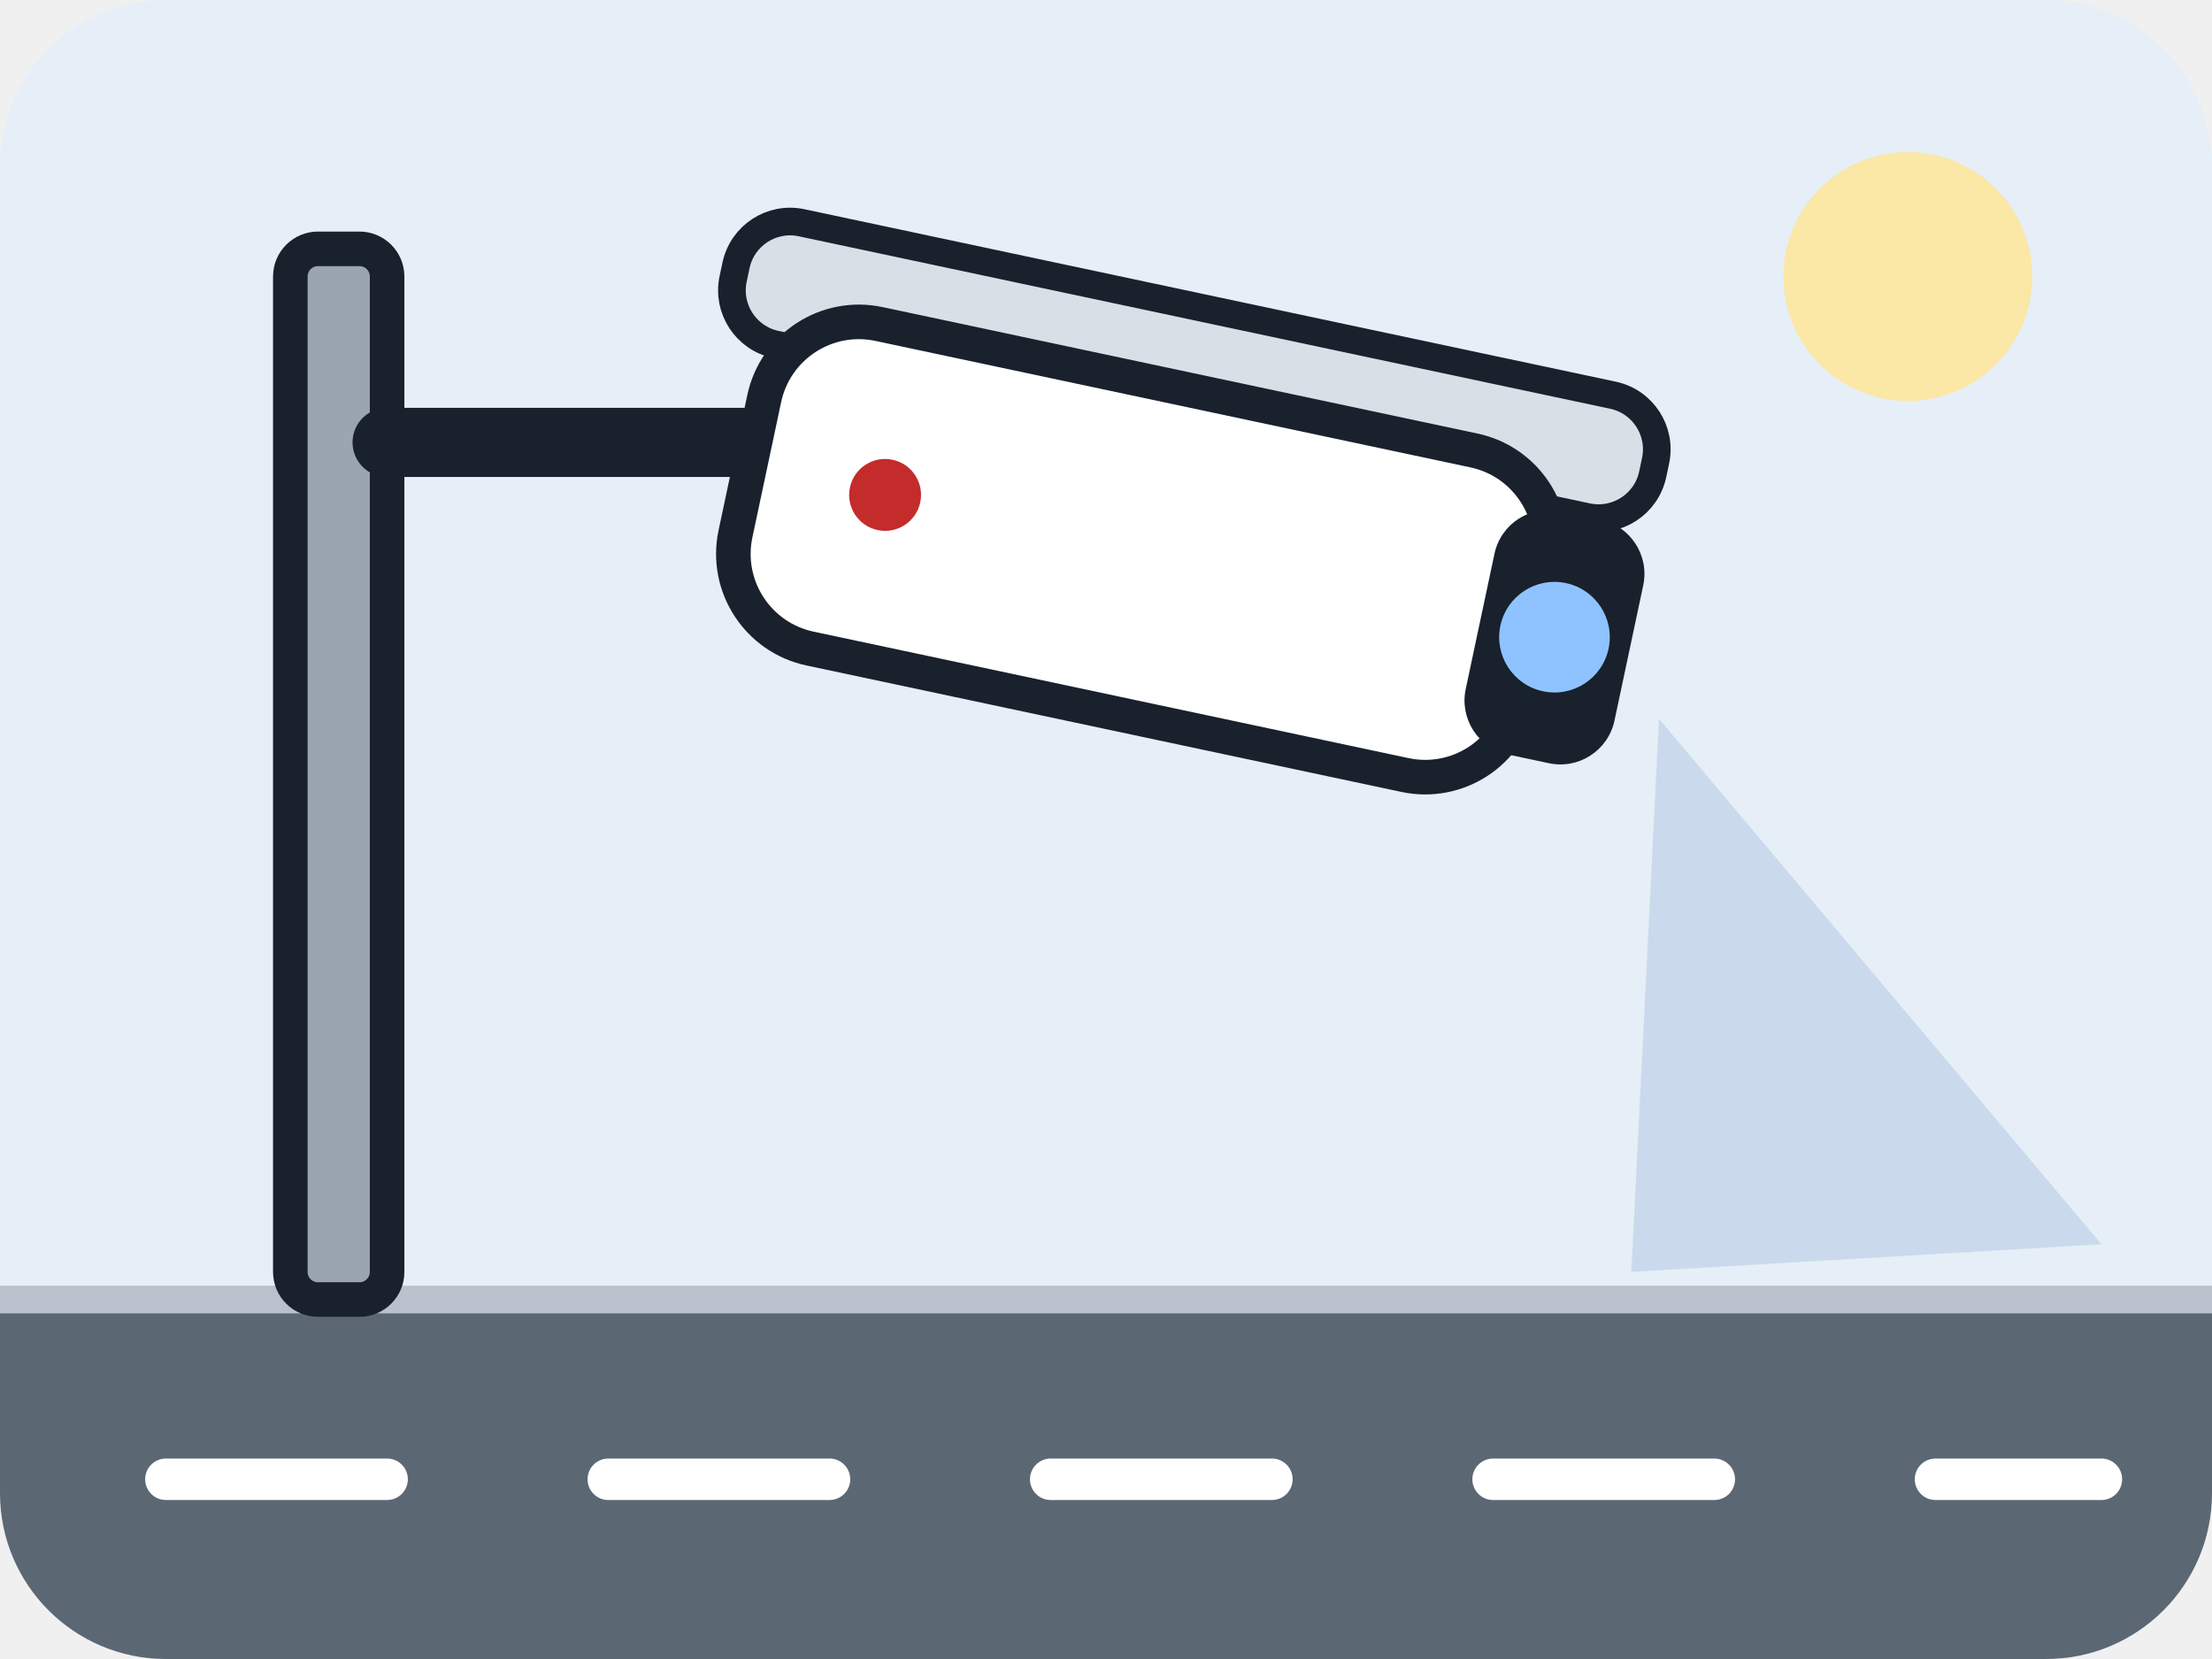
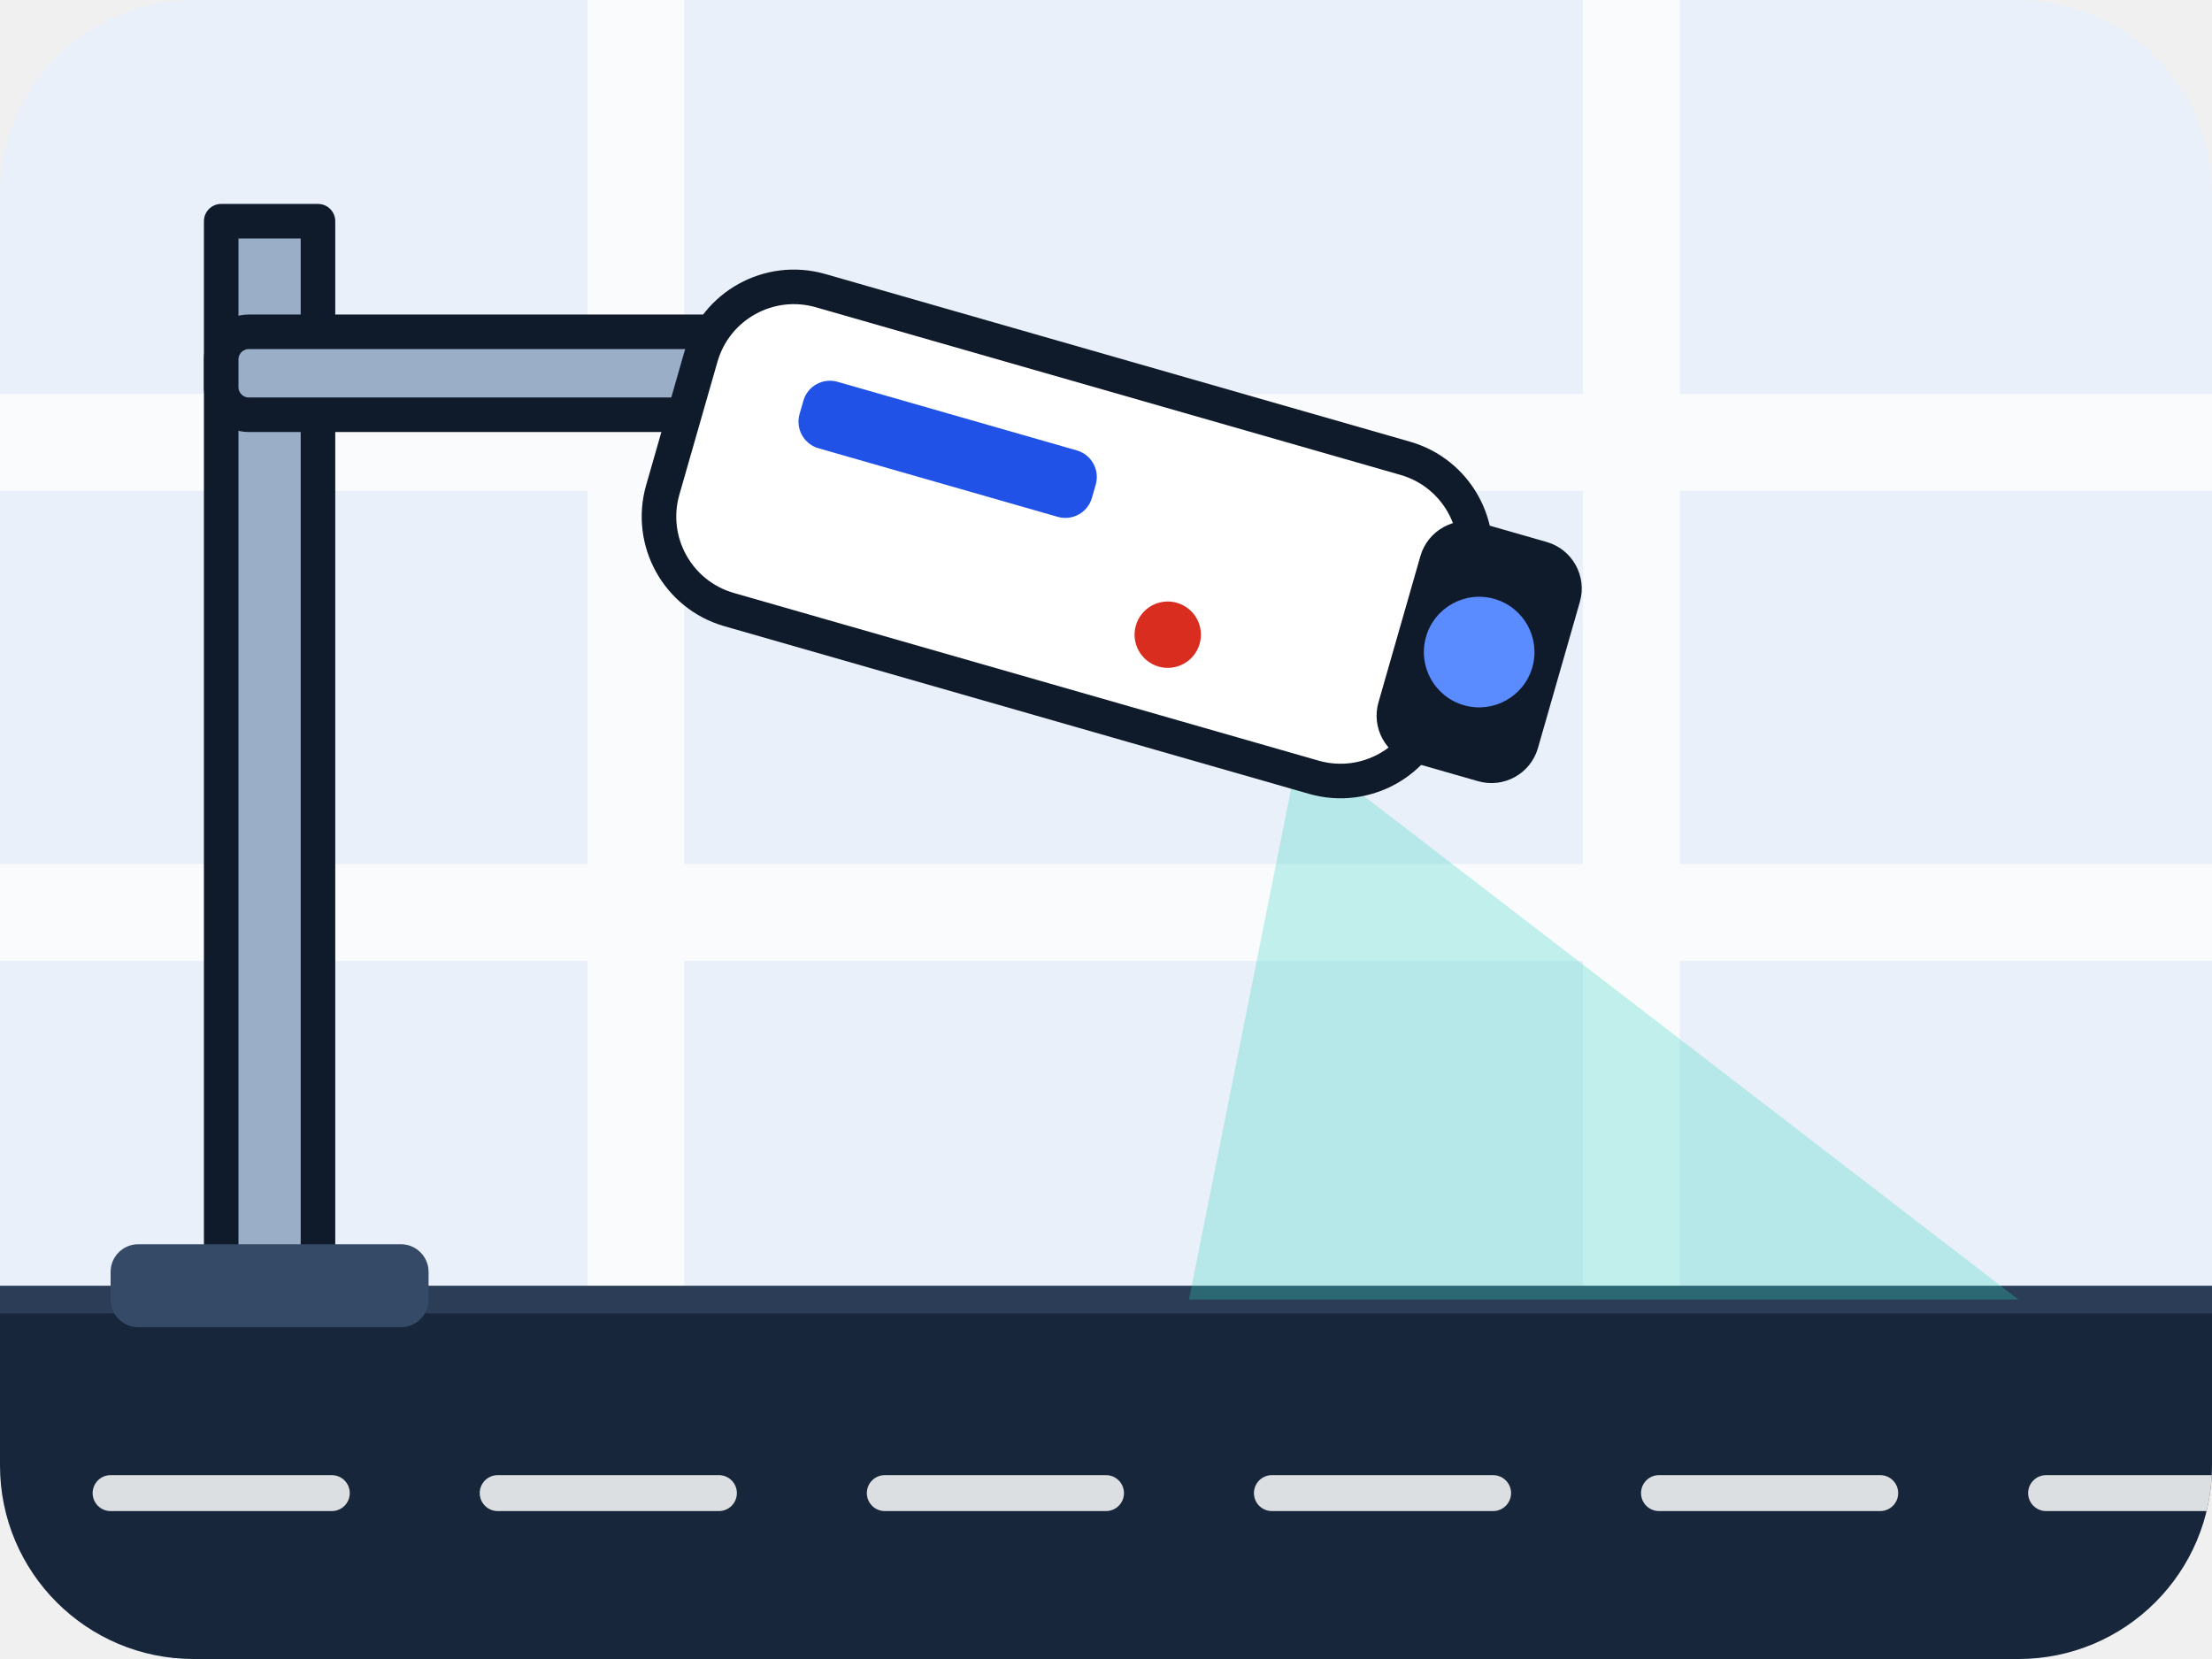
<svg xmlns="http://www.w3.org/2000/svg" viewBox="0 0 160 120" role="img" aria-label="Câmera de monitoramento">
-   <rect width="160" height="120" rx="12" fill="#e6eef7" />
-   <circle cx="138" cy="20" r="9" fill="#fbe7a6" />
-   <path d="M0 94h160v14a12 12 0 0 1-12 12H12A12 12 0 0 1 0 108z" fill="#5c6774" />
-   <path d="M0 94h160" stroke="#b8c1cc" stroke-width="2" />
-   <path d="M12 107h16M44 107h16M76 107h16M108 107h16M140 107h12" stroke="#fff" stroke-width="3" stroke-linecap="round" />
-   <path d="M120 52 L152 90 L118 92 Z" fill="#1b5eab" opacity=".14" />
-   <rect x="21" y="18" width="7" height="76" rx="2" fill="#9aa5b1" stroke="#18212c" stroke-width="2.5" stroke-linejoin="round" />
-   <path d="M28 32h26" stroke="#18212c" stroke-width="5" stroke-linecap="round" />
-   <g transform="rotate(12 84 38)">
-     <rect x="50" y="22" width="68" height="9" rx="4" fill="#d9dfe6" stroke="#18212c" stroke-width="2" />
-     <rect x="54" y="28" width="58" height="24" rx="7" fill="#fff" stroke="#18212c" stroke-width="2.5" stroke-linejoin="round" />
-     <rect x="108" y="31" width="11" height="18" rx="4" fill="#18212c" />
-     <circle cx="113.5" cy="40" r="4" fill="#8fc3ff" />
-     <circle cx="64" cy="40" r="2.6" fill="#c42b2b" />
+   <defs>
+     <clipPath id="c">
+       <rect width="160" height="120" rx="14" />
+     </clipPath>
+   </defs>
+   <g clip-path="url(#c)">
+     <rect width="160" height="120" fill="#EAF0F9" />
+     <path d="M0 32h160M0 66h160M46 0v94M118 0v94" stroke="#fff" stroke-width="7" opacity=".75" />
+     <rect y="94" width="160" height="26" fill="#17263B" />
+     <path d="M0 94h160" stroke="#2B3D57" stroke-width="2" />
+     <path d="M8 108h16M36 108h16M64 108h16M92 108h16M120 108h16M148 108h12" stroke="#fff" stroke-width="2.6" stroke-linecap="round" opacity=".85" />
+     <g transform="translate(-10 0)">
+       <path d="M104 54 L156 94 L96 94 Z" fill="#2DD4BF" opacity=".28" />
+       <rect x="26" y="16" width="7" height="78" fill="#9BAEC8" stroke="#0F1A2B" stroke-width="2.5" stroke-linejoin="round" />
+       <rect x="18" y="90" width="23" height="6" rx="2" fill="#354A66" />
+       <rect x="26" y="24" width="38" height="6" rx="2" fill="#9BAEC8" stroke="#0F1A2B" stroke-width="2.5" stroke-linejoin="round" />
+       <g transform="rotate(16 92 40)">
+         <rect x="58" y="28" width="58" height="24" rx="7" fill="#fff" stroke="#0F1A2B" stroke-width="2.5" stroke-linejoin="round" />
+         <rect x="112" y="31" width="12" height="18" rx="3.5" fill="#0F1A2B" />
+         <circle cx="118" cy="40" r="4" fill="#5B8CFF" />
+         <rect x="66" y="34" width="22" height="5" rx="2" fill="#2152E8" />
+         <circle cx="96" cy="45" r="2.4" fill="#D92D20" />
+       </g>
+     </g>
  </g>
</svg>
